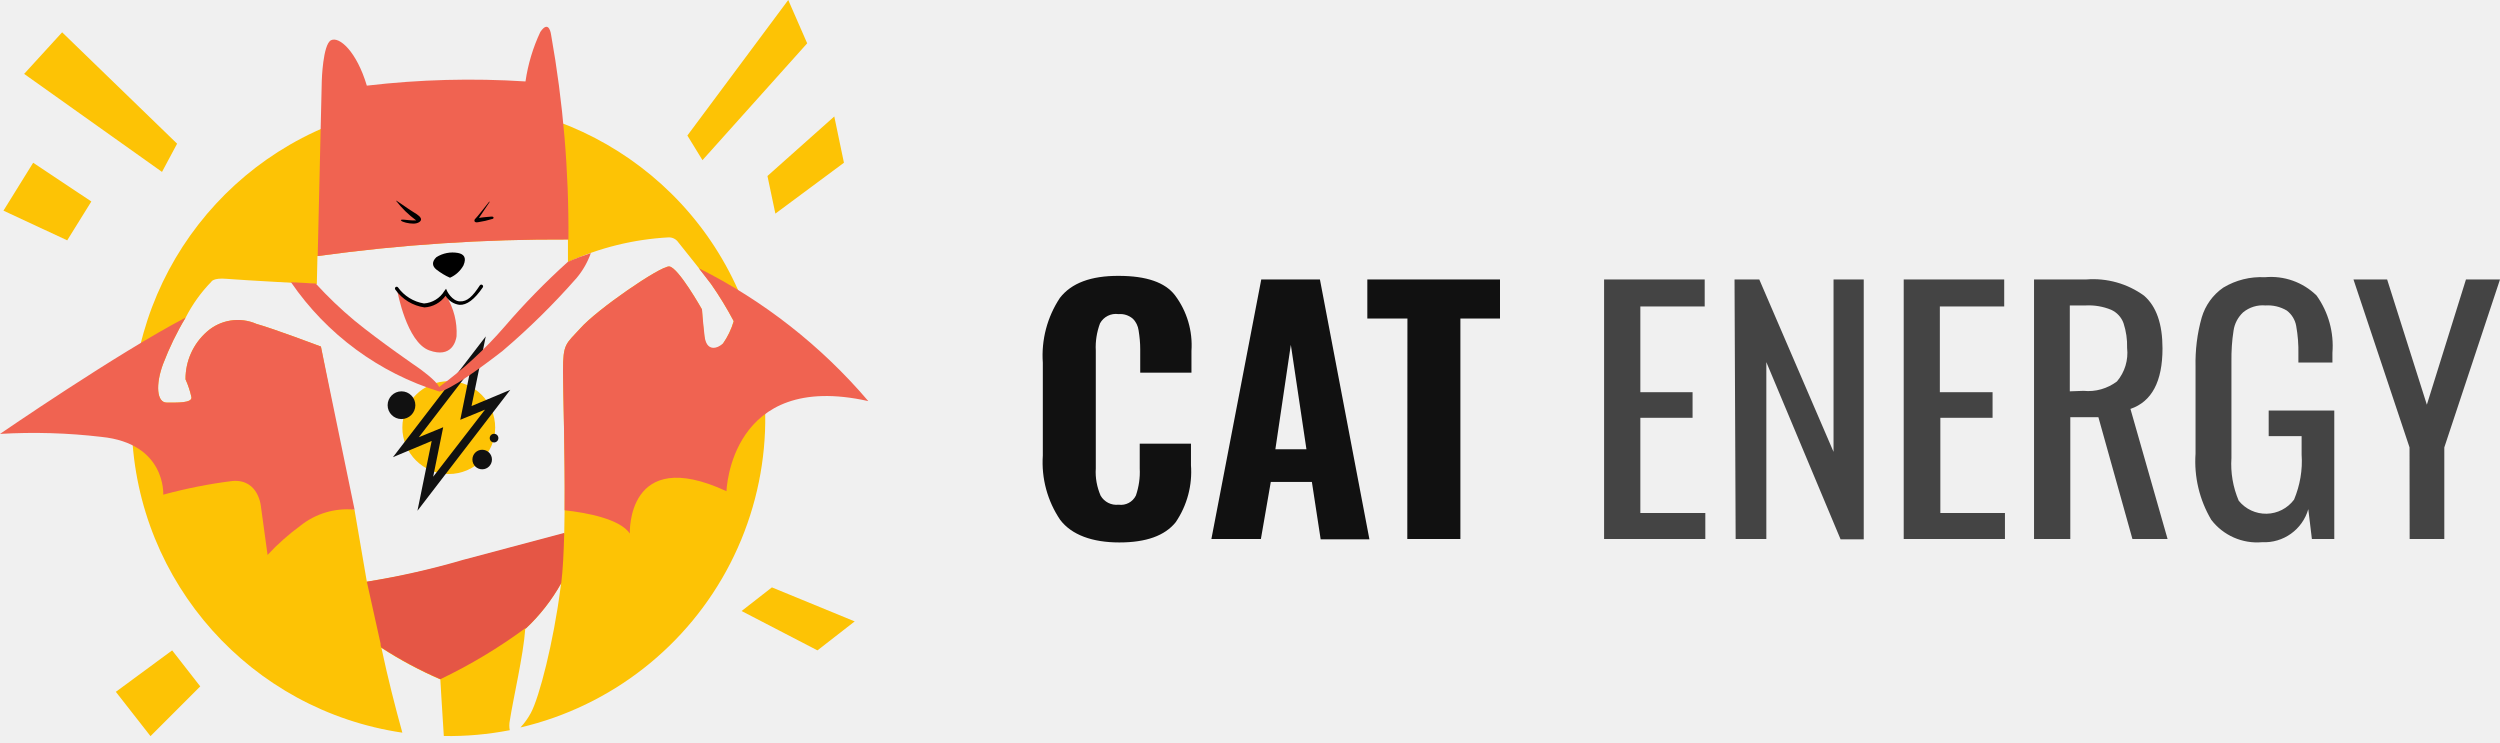
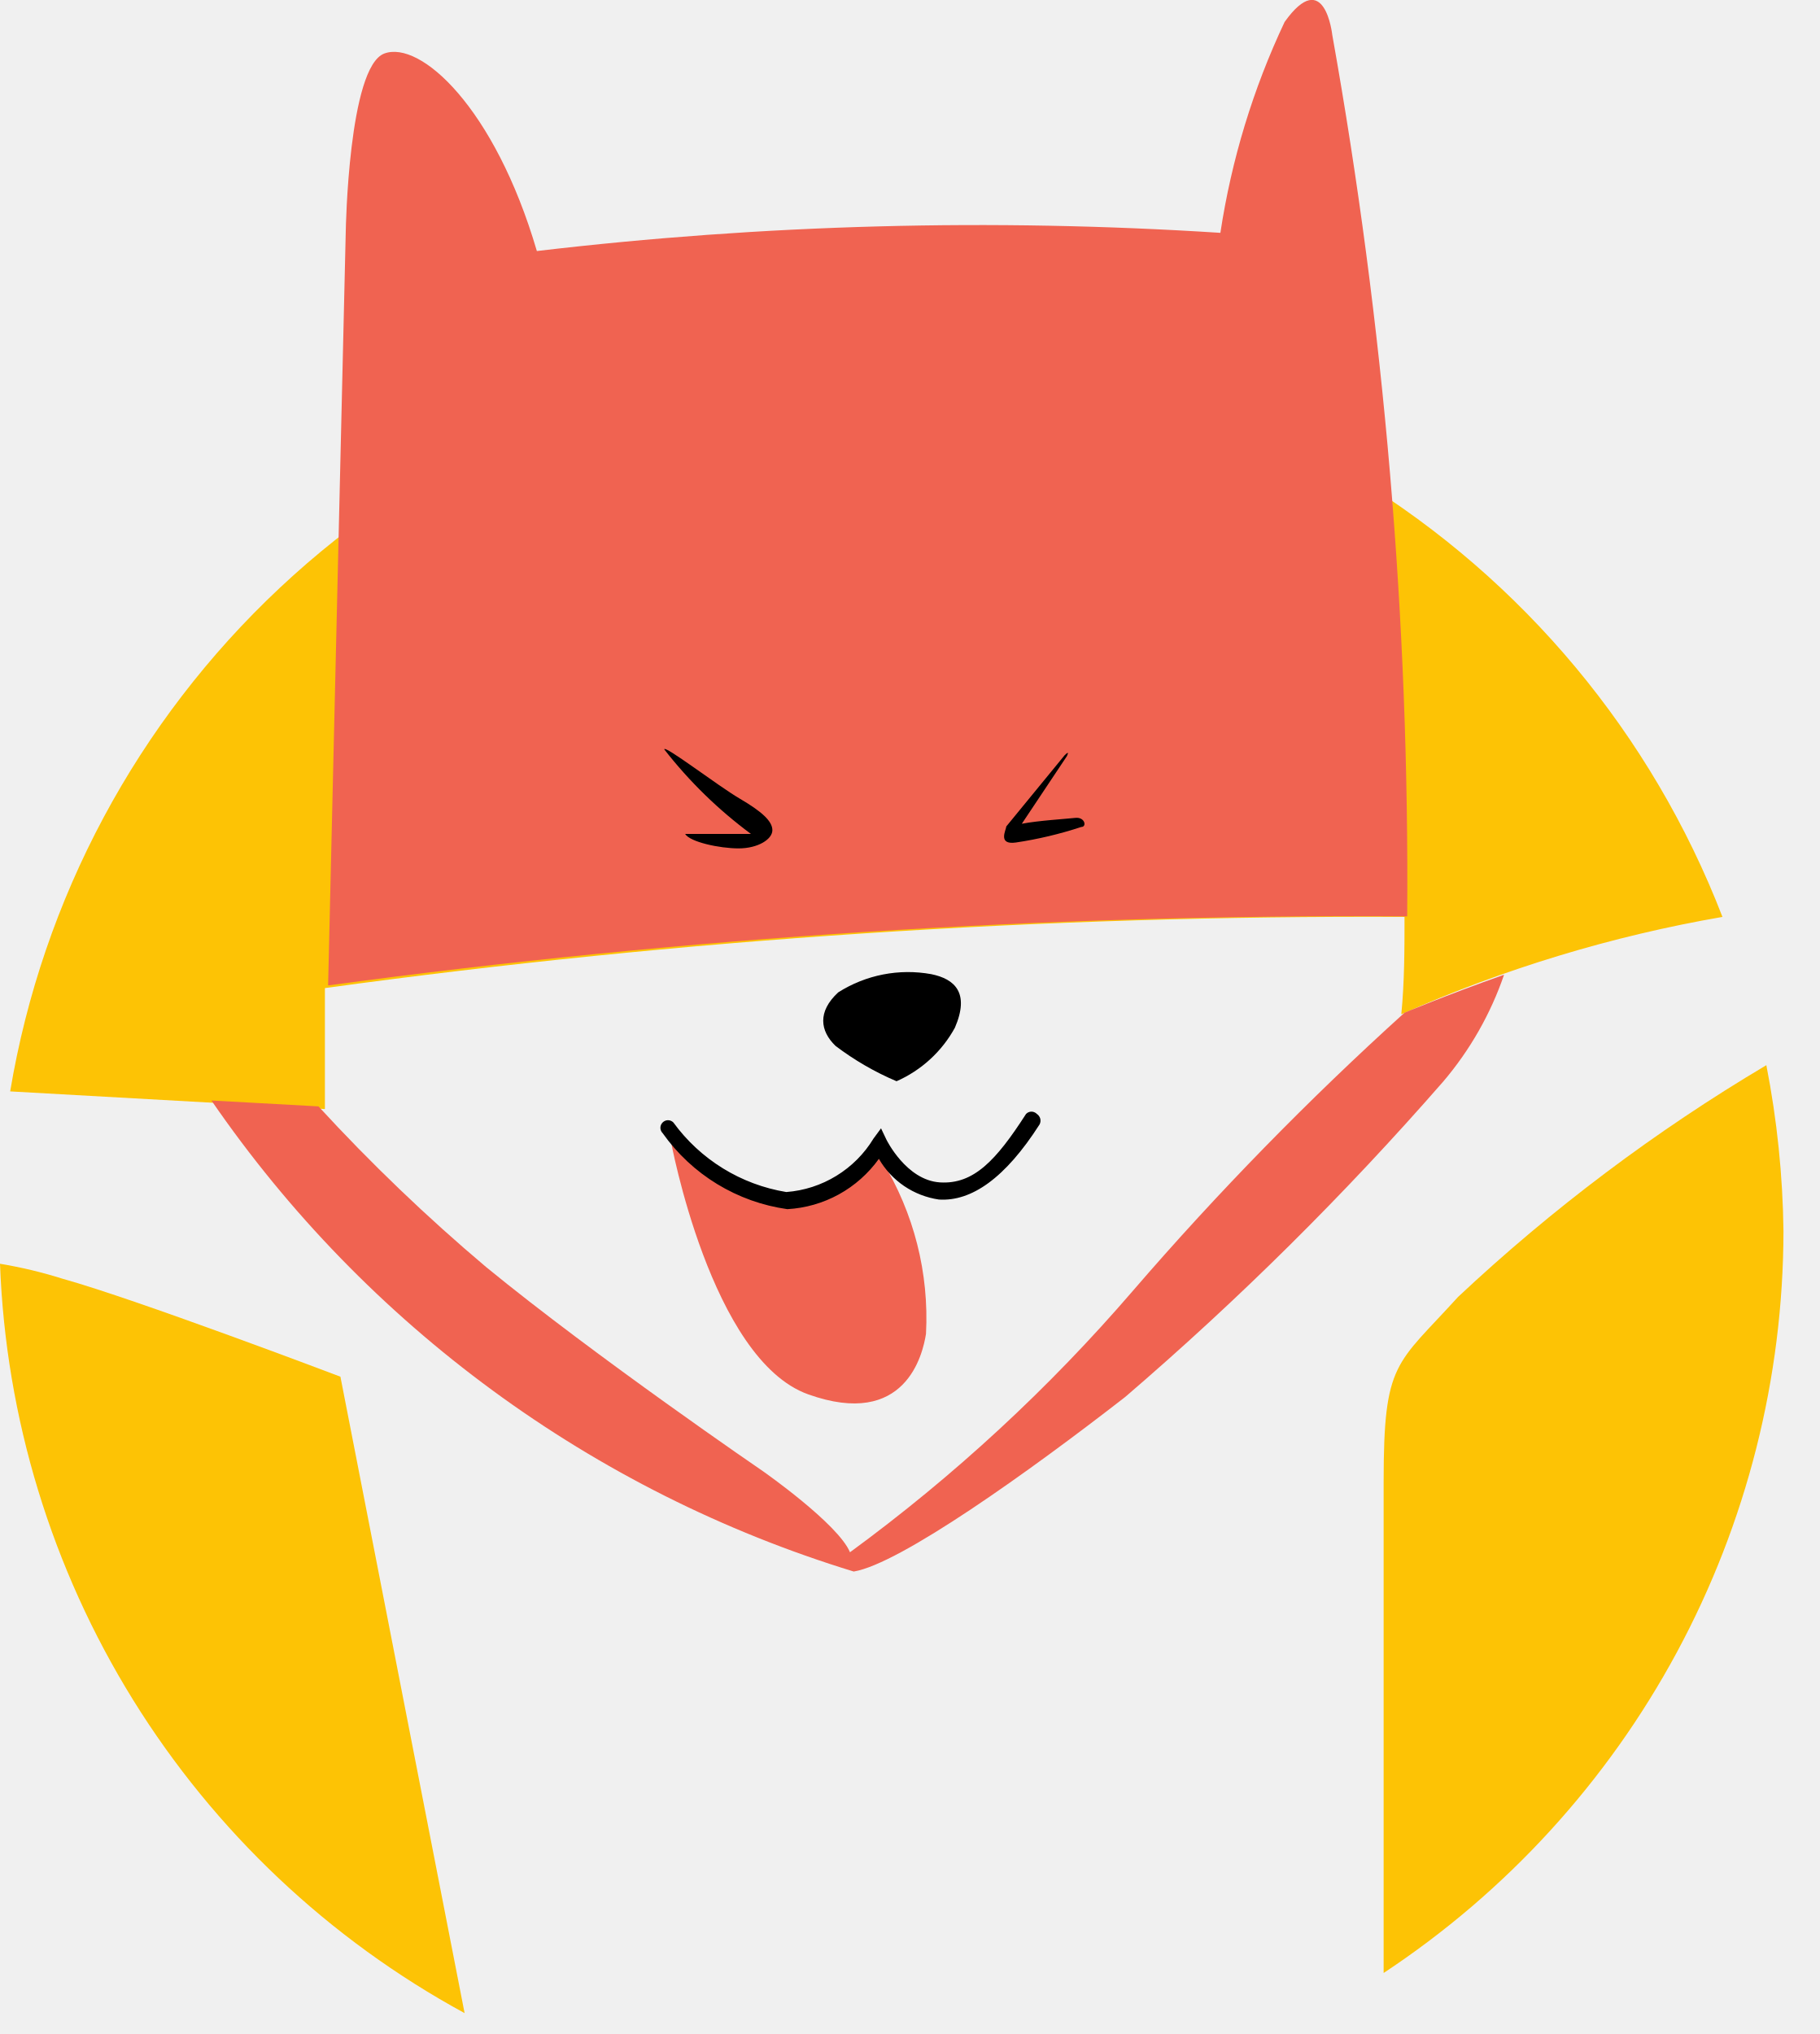
- <svg xmlns="http://www.w3.org/2000/svg" width="202" height="60" fill="none">
-   <g clip-path="url(#clip0_2403_2170)">
-     <path d="M59.88 24a25.61 25.61 0 10-27.37 35.2c-.58-2.09-1.17-4.4-1.69-6.85 1.51.98 3.1 1.83 4.76 2.55 0 0 .12 2.16.28 4.57 1.79.03 3.57-.13 5.33-.47-.05-.25-.05-.5 0-.76.29-1.87 1.09-5.24 1.25-7.41a15.22 15.22 0 002.9-3.71l-.06.44c-.55 4.26-1.7 8.81-2.4 10.07-.23.42-.5.8-.83 1.15A25.64 25.64 0 0059.88 24zm-1.47 3.79c-.44.43-1.35.72-1.5-.58-.15-1.3-.19-2.21-.19-2.21s-1.93-3.43-2.65-3.47c-.72-.04-5.83 3.47-7.18 5-1.17 1.29-1.4 1.2-1.4 3.47 0 1.71.22 8.17.1 13.11l-8.15 2.17a64 64 0 01-7.8 1.72l-1-5.83h-.14L25.93 28s-3.81-1.44-5.21-1.83a3.76 3.76 0 00-4 .63 5.07 5.07 0 00-1.73 3.85c.21.46.37.95.48 1.45.05.48-1.2.43-2 .43s-.92-1.44-.29-3.13c.5-1.3 1.1-2.55 1.82-3.74a11.87 11.87 0 012.07-2.89s.14-.34 1.25-.24c1.11.1 7.28.43 7.28.43l.05-2.27c6.7-.93 13.47-1.37 20.24-1.34v1.83a22.52 22.52 0 018.14-2 .91.91 0 01.77.39c.34.43 2.41 3 2.65 3.37a28 28 0 011.83 3 6.24 6.24 0 01-.87 1.84v.01z" fill="#FDC305" />
-     <path d="M56.46 21.67l1 1.29a28 28 0 011.83 3 6.24 6.24 0 01-.86 1.78c-.44.43-1.35.72-1.5-.58-.15-1.3-.21-2.16-.21-2.16s-1.93-3.43-2.65-3.47c-.72-.04-5.83 3.47-7.18 5-1.17 1.29-1.4 1.2-1.4 3.47 0 1.5.17 6.65.13 11.23 1.81.2 4.47.7 5.27 1.88 0 0-.29-7.18 7.81-3.42 0 0 .28-9.79 11.46-7.28a43.72 43.72 0 00-13.7-10.74zM45.93 19.35a90.45 90.45 0 00-1.4-16.53s-.15-1.3-.87-.24c-.6 1.27-1 2.62-1.2 4a70.88 70.88 0 00-12.82.34c-.82-2.75-2.22-4-2.89-3.67-.67.33-.75 3.28-.75 3.28l-.33 14.16c6.71-.93 13.48-1.37 20.26-1.34z" fill="#F06351" />
-     <path d="M45.35 47.12c.13-1.07.2-2.49.24-4.06l-8.15 2.17a64 64 0 01-7.8 1.77l1.11 5c0 .11 0 .22.07.33 1.51.98 3.1 1.83 4.76 2.55a42.42 42.42 0 006.88-4.13v.06a15.22 15.22 0 002.89-3.69z" fill="#E55645" />
-     <path d="M32 16.22c-.05-.1 1 .68 1.41.92.41.24.61.42.61.59 0 .17-.26.34-.62.34s-.92-.12-1-.26c-.08-.14.6 0 .94 0h.29A8.08 8.08 0 0132 16.22zM39.5 16.33s-1 1.28-1.09 1.34c-.09.06-.17.34.19.29a8.1 8.1 0 001.22-.28c.11-.06.07-.2-.12-.18-.19.02-.68.05-1 .11l.85-1.27s.03-.12-.05-.01zM36.36 22.44c.46-.2.85-.56 1.09-1 .28-.66 0-.91-.44-1-.6-.11-1.23.01-1.75.34-.39.37-.34.73 0 1 .34.26.7.49 1.1.66z" fill="#000" />
-     <path d="M36 23.7c-.11.23-.27.43-.46.6-.28.23-.63.36-1 .38-.55.05-1.1-.1-1.54-.44a2 2 0 01-.53-.45 1 1 0 00-.36-.25s.75 4.11 2.57 4.77c1.82.66 2.16-.76 2.21-1.14a5.63 5.63 0 00-.82-3.24c0-.3-.02-.1-.07-.23z" fill="#F06351" />
-     <path d="M34.3 24.84a3.5 3.5 0 01-2.35-1.43.15.15 0 010-.2.14.14 0 01.2 0 3.22 3.22 0 002.11 1.31 2.1 2.1 0 001.64-1l.14-.19.1.22s.38.76 1 .8c.62.04 1.06-.42 1.63-1.29a.14.14 0 01.24.16c-.67.98-1.3 1.45-1.89 1.41A1.55 1.55 0 0136 23.9a2.26 2.26 0 01-1.7.94z" fill="#000" />
-     <path d="M36.26 38.3a3.75 3.75 0 100-7.5 3.75 3.75 0 000 7.5z" fill="#FDC305" />
-     <path d="M41.23 31.5l-3.13 1.31 1.15-5.63-7.5 9.76 3.13-1.31-1.15 5.64 7.5-9.77zm-7.39 3.83L38 29.92l-.81 4 2-.82L35 38.52l.81-4-1.97.81zM32.44 33.86a1.12 1.12 0 100-2.24 1.12 1.12 0 000 2.24zM38.96 37.92a.79.79 0 100-1.58.79.79 0 000 1.58zM39.92 35.75a.35.35 0 100-.7.35.35 0 000 .7z" fill="#111" />
-     <path d="M45.88 21.16a57.47 57.47 0 00-5.09 5.21 31.88 31.88 0 01-5.31 4.9c-.22-.53-1.63-1.52-1.63-1.52s-3.14-2.15-5.2-3.84a31.9 31.9 0 01-3.14-3l-2-.11a22.63 22.63 0 0012 8.84c.86-.14 3.28-1.87 5.09-3.28a57.66 57.66 0 006-5.91c.5-.6.88-1.27 1.14-2a20.4 20.4 0 00-1.86.71z" fill="#F06351" />
-     <path d="M65.22 3.5l-8.46 9.44-1.22-1.99L63.69 0l1.53 3.5zM62.65 17.26l5.54-4.11-.78-3.74-5.4 4.81.64 3.04zM59.92 49.37l6.13 3.18 3.01-2.34-6.69-2.75-2.45 1.91zM1.95 5.97l3.07-3.36 9.29 9-1.22 2.28L1.95 5.97zM7.38 16.28l-4.7-3.13-2.4 3.87 5.15 2.4 1.95-3.14zM13.91 52.55L9.36 55.9l2.8 3.58 4.02-4.02-2.27-2.91z" fill="#FDC305" />
-     <path d="M25.93 28s-3.81-1.44-5.21-1.83a3.76 3.76 0 00-4 .63 5.07 5.07 0 00-1.73 3.85c.21.46.37.95.48 1.45.05.48-1.2.43-2 .43s-.92-1.44-.29-3.13c.5-1.3 1.1-2.55 1.82-3.74-5.45 2.84-15 9.4-15 9.4 2.73-.16 5.47-.08 8.19.24 5.25.53 5 4.67 5 4.67 1.85-.5 3.73-.88 5.63-1.11 2.12-.14 2.27 2.12 2.27 2.12l.53 3.86c.8-.87 1.7-1.66 2.65-2.36a6.06 6.06 0 014.38-1.3L25.93 28z" fill="#F06351" />
-     <path d="M85.66 42a8.29 8.29 0 01-1.4-5.19v-7.5a8.42 8.42 0 011.38-5.24c.93-1.2 2.51-1.79 4.75-1.78 2.24 0 3.76.53 4.55 1.57a6.72 6.72 0 011.33 4.49v1.76h-4.14V28.2c0-.5-.05-1-.13-1.5-.05-.36-.21-.7-.47-.95a1.56 1.56 0 00-1.15-.37 1.46 1.46 0 00-1.5.75c-.26.7-.38 1.45-.34 2.2v9.52c-.05.75.09 1.5.39 2.2a1.48 1.48 0 001.45.73 1.35 1.35 0 001.4-.74c.24-.7.35-1.45.31-2.19v-2h4.14v1.73A7.25 7.25 0 0195 42.19c-.88 1.1-2.4 1.64-4.56 1.64-2.16 0-3.85-.6-4.78-1.83zM101.91 22.58h4.74l4 21h-3.94l-.71-4.64h-3.32l-.8 4.61h-4l4.03-20.97zm3.65 13.72l-1.26-8.44-1.25 8.44h2.51zM113.72 25.74h-3.24v-3.16h10.72v3.16H118v17.81h-4.29l.01-17.81z" fill="#111" />
-     <path d="M129.61 22.58h8.13v2.18h-5.2v6.93h4.22v2.07h-4.22v7.69h5.25v2.1h-8.18V22.58zM140.15 22.58h2l6 13.93V22.58h2.44v21h-1.87l-6-14.32v14.29h-2.48l-.09-20.97zM153.82 22.58h8.12v2.18h-5.2v6.93H161v2.07h-4.22v7.69H162v2.1h-8.18V22.58zM164.35 22.58h4.22a7 7 0 014.67 1.31c1 .87 1.49 2.29 1.49 4.26 0 2.67-.86 4.3-2.59 4.89l3 10.51h-2.84l-2.75-9.84h-2.27v9.84h-2.93V22.58zm4 9c.96.1 1.93-.18 2.7-.76a3.57 3.57 0 00.82-2.71 5.85 5.85 0 00-.29-2 1.89 1.89 0 00-1-1.08 4.76 4.76 0 00-2.05-.35h-1.29v6.94l1.11-.04zM178.67 42a9.25 9.25 0 01-1.27-5.35v-7c-.03-1.35.13-2.7.5-4 .29-.98.9-1.83 1.74-2.41a5.9 5.9 0 013.36-.84 5.26 5.26 0 014.18 1.48 7 7 0 011.28 4.63v.78h-2.75v-.65a11.5 11.5 0 00-.18-2.32 2 2 0 00-.76-1.23 3 3 0 00-1.72-.41c-.65-.06-1.3.14-1.81.56-.42.4-.69.91-.77 1.48-.13.82-.18 1.66-.17 2.49V37a7.52 7.52 0 00.59 3.46 2.83 2.83 0 004.47-.09c.48-1.15.7-2.4.61-3.65v-1.48h-2.66v-2.07h5.3v10.38h-1.81l-.29-2.41a3.69 3.69 0 01-3.73 2.67 4.66 4.66 0 01-4.11-1.81zM194.69 36.15l-4.53-13.57h2.72l3.21 10.12 3.16-10.12H202l-4.5 13.57v7.4h-2.8l-.01-7.4z" fill="#444" />
+ <svg xmlns="http://www.w3.org/2000/svg" width="34" height="38" viewBox="0 0 34 38" fill="none">
+   <g clip-path="url(#clip0_153_267)">
+     <path d="M6.07 20.72V18.46C12.754 17.542 19.494 17.098 26.24 17.13C26.24 17.73 26.24 18.34 26.18 18.95C28.098 18.099 30.113 17.488 32.18 17.13C30.863 13.722 28.462 10.841 25.347 8.931C22.232 7.021 18.576 6.186 14.941 6.557C11.306 6.927 7.894 8.482 5.229 10.981C2.563 13.48 0.793 16.786 0.19 20.39L6.07 20.72Z" fill="#FDC305" />
+     <path d="M27.24 24.23C26.08 25.51 25.85 25.43 25.85 27.68C25.85 28.59 25.85 32.58 25.85 36.86C28.142 35.346 30.024 33.288 31.328 30.869C32.632 28.451 33.316 25.747 33.32 23C33.307 21.959 33.2 20.922 33 19.9C30.928 21.13 28.997 22.581 27.24 24.23Z" fill="#FDC305" />
+     <path d="M6.36 25.72C6.36 25.72 2.57 24.28 1.17 23.89C0.787 23.769 0.396 23.676 0 23.61C0.108 26.496 0.966 29.304 2.487 31.759C4.009 34.213 6.143 36.23 8.68 37.61L6.36 25.72Z" fill="#FDC305" />
+     <path d="M26.29 17.12C26.331 11.599 25.862 6.085 24.89 0.65C24.89 0.65 24.75 -0.64 24 0.41C23.411 1.658 23.007 2.985 22.8 4.35C18.542 4.076 14.268 4.19 10.03 4.69C9.24 2 7.85 0.75 7.18 1C6.51 1.25 6.46 4.31 6.46 4.31L6.13 18.41C12.811 17.506 19.548 17.075 26.29 17.12Z" fill="#F06351" />
+     <path d="M12.41 14C12.41 13.91 13.41 14.68 13.82 14.92C14.23 15.16 14.43 15.34 14.43 15.51C14.43 15.68 14.16 15.85 13.8 15.85C13.44 15.85 12.89 15.73 12.8 15.58H13.74H14.03C13.421 15.129 12.876 14.598 12.41 14Z" fill="black" />
+     <path d="M19.89 14.11L18.8 15.44C18.8 15.5 18.63 15.79 18.98 15.74C19.394 15.678 19.802 15.581 20.2 15.45C20.31 15.45 20.27 15.26 20.09 15.28C19.91 15.3 19.4 15.33 19.09 15.39L19.93 14.13C19.93 14.13 20 14 19.89 14.11Z" fill="black" />
+     <path d="M16.75 20.2C17.213 19.996 17.597 19.644 17.84 19.2C18.12 18.55 17.84 18.29 17.4 18.2C16.798 18.09 16.177 18.212 15.66 18.54C15.27 18.9 15.32 19.26 15.61 19.54C15.961 19.806 16.344 20.028 16.75 20.2Z" fill="black" />
+     <path d="M16.35 21.45C16.238 21.678 16.082 21.883 15.89 22.05C15.605 22.279 15.255 22.412 14.89 22.43C14.364 22.472 13.841 22.319 13.42 22C13.222 21.881 13.044 21.732 12.89 21.56C12.79 21.449 12.667 21.36 12.53 21.3C12.53 21.3 13.28 25.4 15.1 26.05C16.92 26.7 17.24 25.3 17.3 24.92C17.36 23.785 17.074 22.659 16.48 21.69C16.46 21.38 16.45 21.58 16.35 21.45Z" fill="#F06351" />
+     <path d="M14.71 22.59C14.245 22.525 13.799 22.365 13.398 22.121C12.998 21.877 12.651 21.553 12.38 21.17C12.367 21.157 12.356 21.141 12.349 21.124C12.342 21.107 12.338 21.089 12.338 21.07C12.338 21.051 12.342 21.033 12.349 21.016C12.356 20.999 12.367 20.983 12.38 20.97C12.393 20.957 12.409 20.946 12.426 20.939C12.443 20.932 12.461 20.928 12.48 20.928C12.499 20.928 12.517 20.932 12.534 20.939C12.551 20.946 12.567 20.957 12.58 20.97C13.085 21.664 13.843 22.131 14.69 22.27C15.022 22.245 15.343 22.141 15.626 21.967C15.91 21.793 16.148 21.554 16.32 21.27L16.46 21.08L16.56 21.29C16.56 21.29 16.93 22.05 17.56 22.09C18.19 22.13 18.61 21.68 19.17 20.81C19.183 20.797 19.199 20.786 19.216 20.779C19.233 20.772 19.251 20.768 19.27 20.768C19.289 20.768 19.307 20.772 19.324 20.779C19.341 20.786 19.357 20.797 19.37 20.81C19.402 20.831 19.425 20.863 19.435 20.9C19.444 20.937 19.439 20.977 19.42 21.01C18.78 22.01 18.15 22.45 17.54 22.41C17.308 22.376 17.087 22.29 16.893 22.159C16.699 22.027 16.537 21.853 16.42 21.65C16.223 21.924 15.968 22.151 15.672 22.314C15.376 22.477 15.047 22.571 14.71 22.59Z" fill="black" />
+     <path d="M26.24 18.92C24.445 20.544 22.751 22.277 21.17 24.11C19.599 25.936 17.824 27.577 15.88 29C15.66 28.47 14.26 27.49 14.26 27.49C14.26 27.49 11.13 25.35 9.08 23.67C7.974 22.737 6.929 21.735 5.95 20.67L3.95 20.56C6.84 24.765 11.07 27.868 15.95 29.36C16.81 29.22 19.22 27.5 21.02 26.1C23.139 24.282 25.124 22.313 26.96 20.21C27.462 19.621 27.849 18.942 28.1 18.21C27 18.6 26.24 18.92 26.24 18.92Z" fill="#F06351" />
  </g>
  <defs>
-     <clipPath id="clip0_2403_2170">
-       <path fill="#fff" d="M0 0h201.99v59.48H0z" />
+     <clipPath id="clip0_153_267">
+       <rect width="33.32" height="37.61" fill="white" />
    </clipPath>
  </defs>
</svg>
